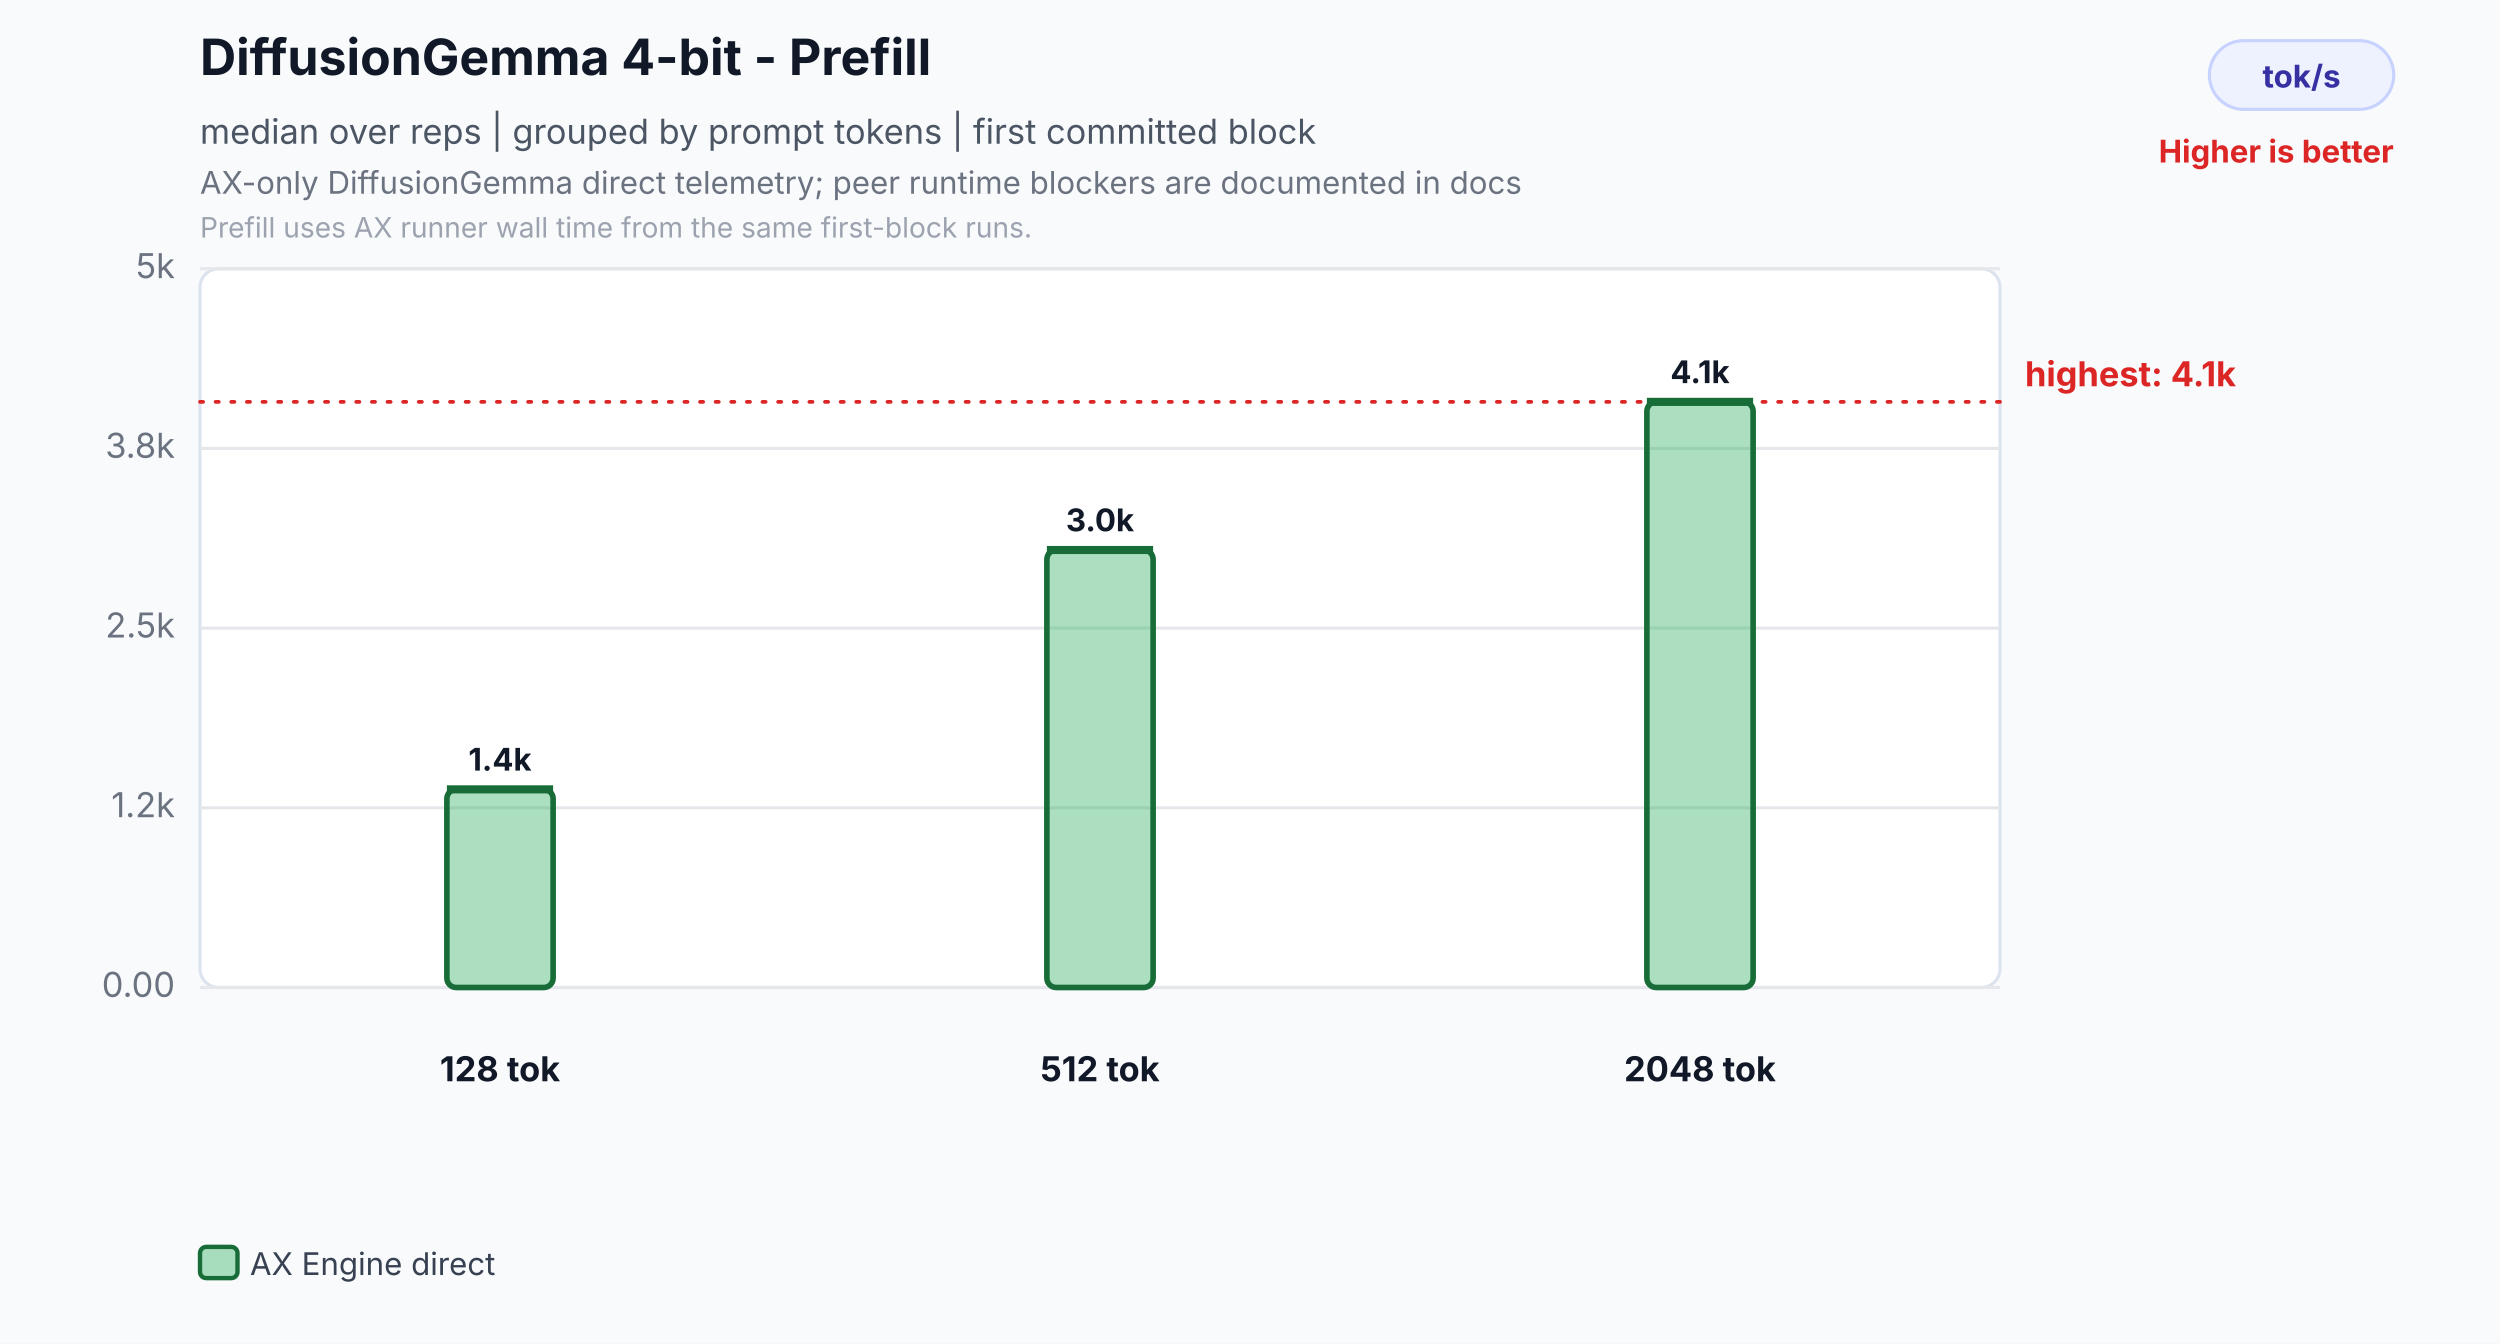
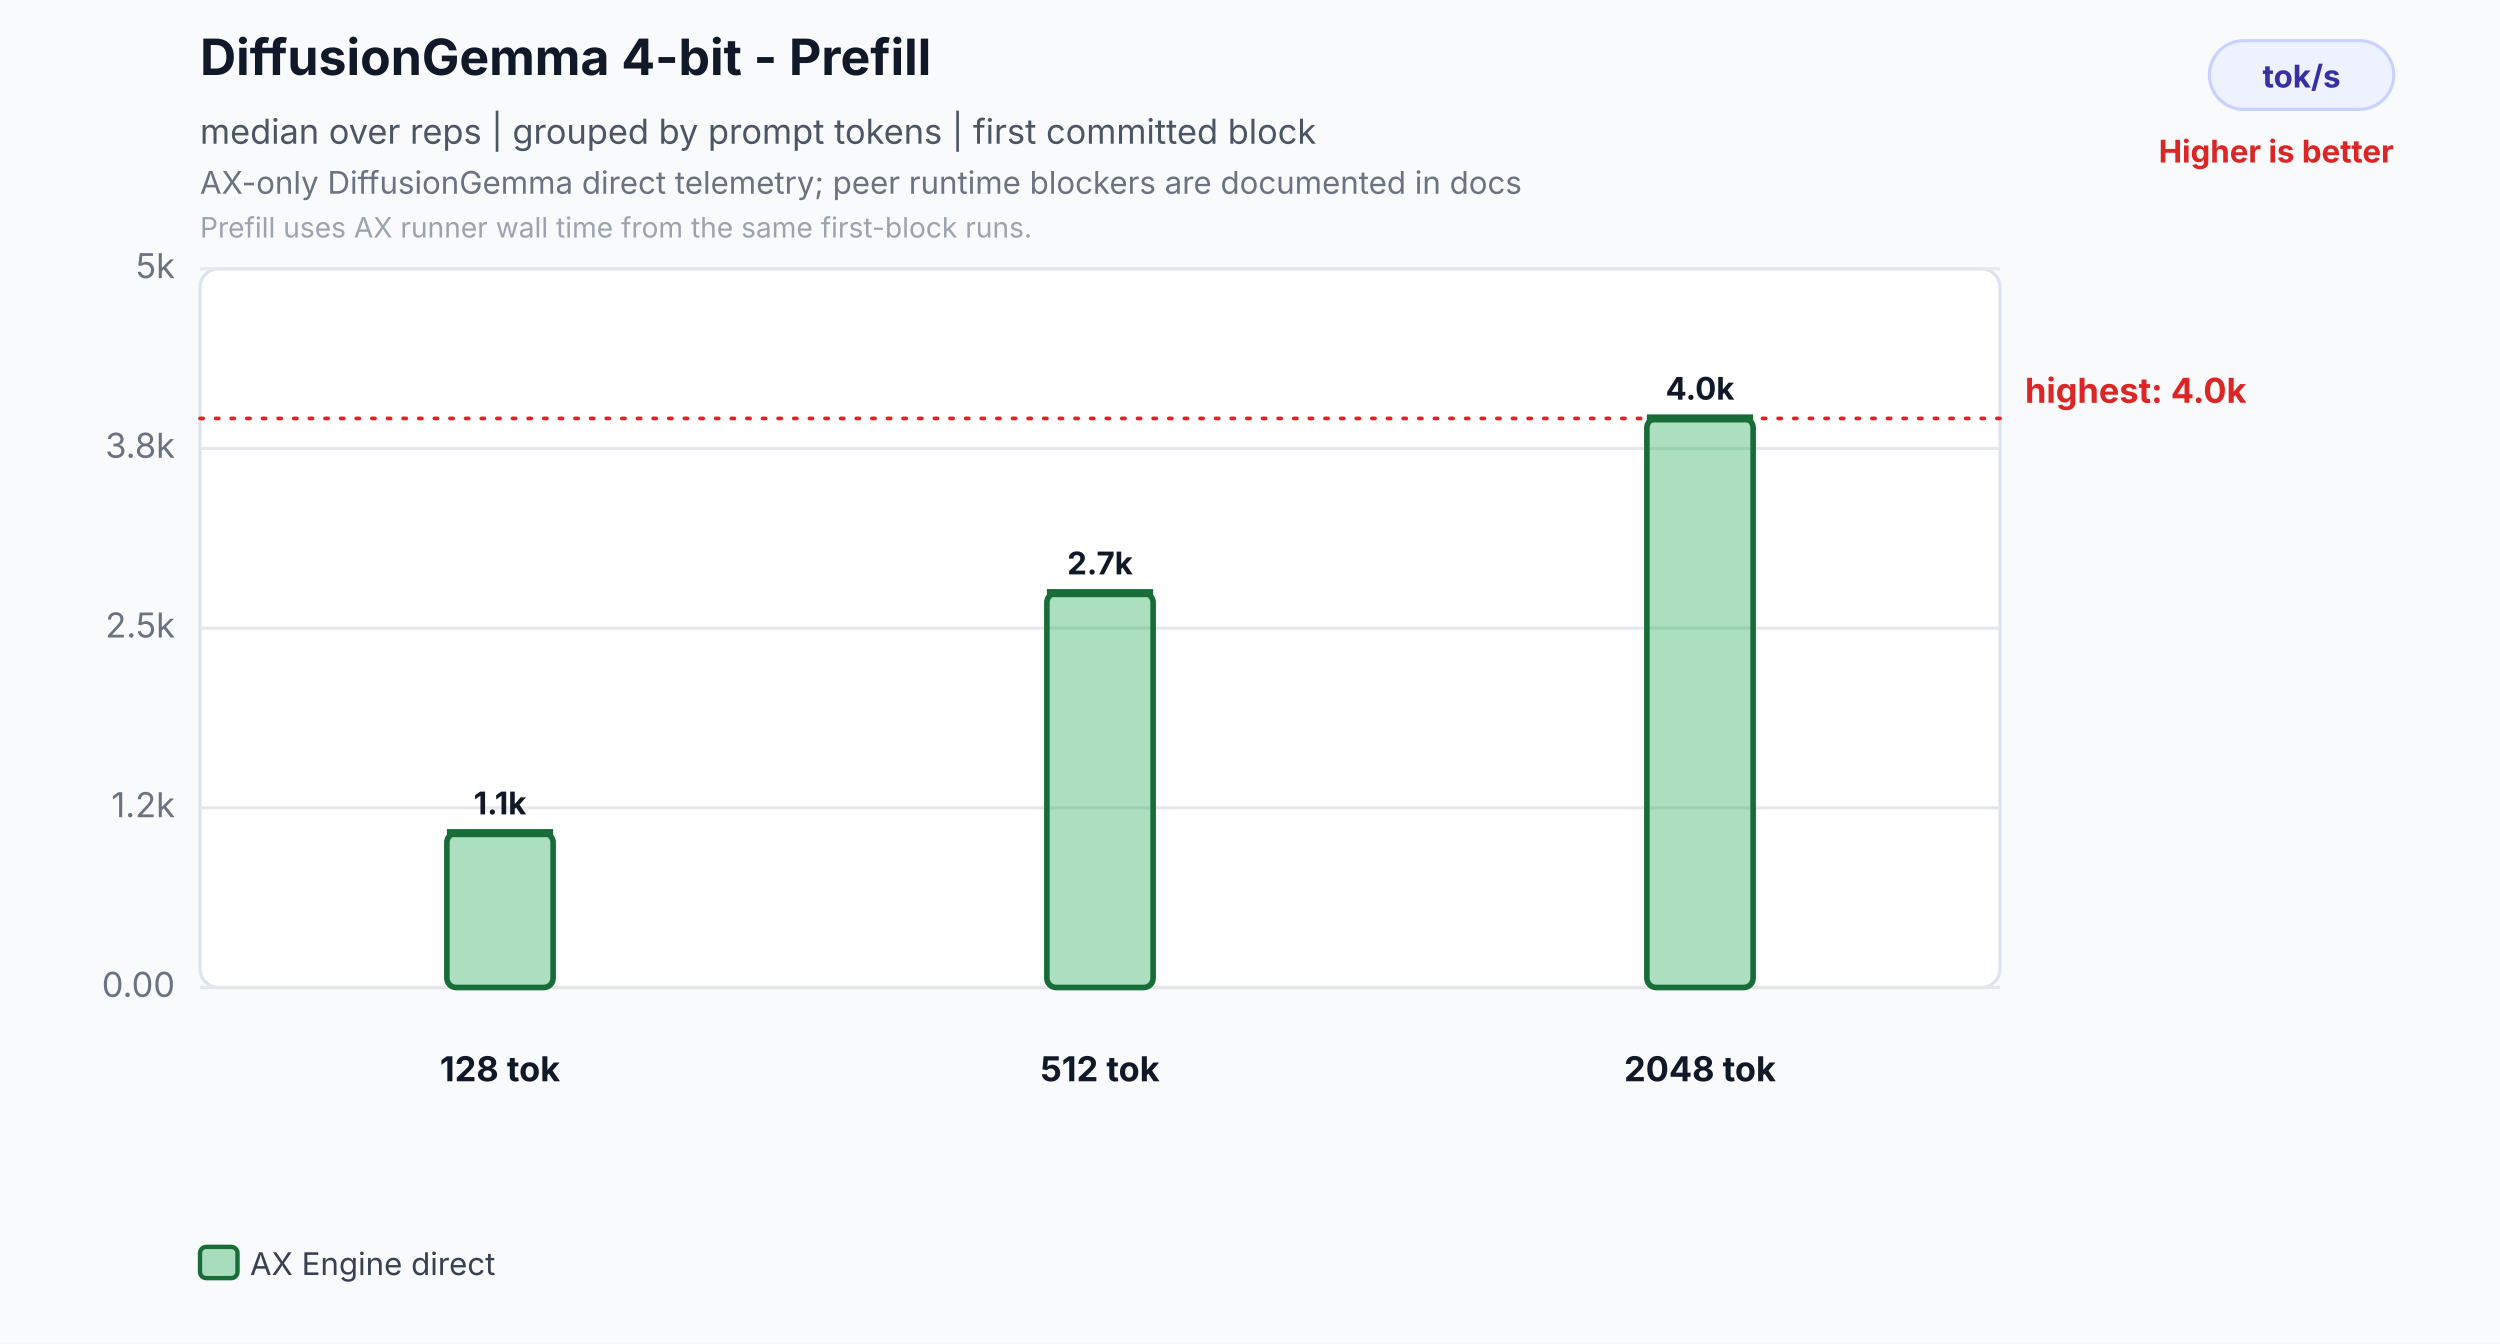
<svg xmlns="http://www.w3.org/2000/svg" width="800" height="430" viewBox="0 0 800 430" role="img" aria-labelledby="title desc">
  <rect width="800" height="430" fill="#f8fafc" />
  <text id="title" x="64" y="24" font-family="Inter,Segoe UI,Arial,sans-serif" font-size="16" font-weight="700" fill="#111827">DiffusionGemma 4-bit - Prefill</text>
  <text x="64" y="46" font-family="Inter,Segoe UI,Arial,sans-serif" font-size="11" fill="#4b5563">median over reps | grouped by prompt tokens | first committed block</text>
  <text id="desc" x="64" y="62" font-family="Inter,Segoe UI,Arial,sans-serif" font-size="10" fill="#6b7280">AX-only DiffusionGemma direct telemetry; peer runtime blockers are documented in docs</text>
  <text x="64" y="76" font-family="Inter,Segoe UI,Arial,sans-serif" font-size="9" fill="#9ca3af">Prefill uses AX runner wall time from the same first-block runs.</text>
  <rect x="707" y="13" width="59" height="22" rx="11" fill="#eef2ff" stroke="#c7d2fe" />
  <text x="736.5" y="28" text-anchor="middle" font-family="Inter,Segoe UI,Arial,sans-serif" font-size="10" font-weight="700" fill="#3730a3">tok/s</text>
  <text x="766" y="52" text-anchor="end" font-family="Inter,Segoe UI,Arial,sans-serif" font-size="10" font-weight="700" fill="#dc2626">Higher is better</text>
  <rect x="64" y="86" width="576" height="230" rx="6" fill="#ffffff" stroke="#dbe3ef" />
  <line x1="64" y1="316.0" x2="640" y2="316.0" stroke="#e5e7eb" stroke-width="1" />
  <text x="56" y="319.0" text-anchor="end" font-family="Inter,Segoe UI,Arial,sans-serif" font-size="11" fill="#6b7280">0.00</text>
  <line x1="64" y1="258.5" x2="640" y2="258.5" stroke="#e5e7eb" stroke-width="1" />
  <text x="56" y="261.5" text-anchor="end" font-family="Inter,Segoe UI,Arial,sans-serif" font-size="11" fill="#6b7280">1.2k</text>
  <line x1="64" y1="201.0" x2="640" y2="201.0" stroke="#e5e7eb" stroke-width="1" />
  <text x="56" y="204.0" text-anchor="end" font-family="Inter,Segoe UI,Arial,sans-serif" font-size="11" fill="#6b7280">2.5k</text>
  <line x1="64" y1="143.5" x2="640" y2="143.5" stroke="#e5e7eb" stroke-width="1" />
  <text x="56" y="146.5" text-anchor="end" font-family="Inter,Segoe UI,Arial,sans-serif" font-size="11" fill="#6b7280">3.8k</text>
  <line x1="64" y1="86.0" x2="640" y2="86.0" stroke="#e5e7eb" stroke-width="1" />
  <text x="56" y="89.0" text-anchor="end" font-family="Inter,Segoe UI,Arial,sans-serif" font-size="11" fill="#6b7280">5k</text>
-   <line x1="64" y1="128.6" x2="640" y2="128.6" stroke="#dc2626" stroke-width="1.2" stroke-dasharray="1 4" stroke-linecap="round" />
-   <text x="648" y="123.6" text-anchor="start" font-family="Inter,Segoe UI,Arial,sans-serif" font-size="11" font-weight="700" fill="#dc2626">highest: 4.1k</text>
-   <rect x="143.0" y="252.6" width="34.0" height="63.4" rx="3" fill="#2eaf5f" fill-opacity="0.40" stroke="#176c37" stroke-width="1.8" />
-   <line x1="143.0" y1="252.6" x2="177.0" y2="252.6" stroke="#176c37" stroke-width="2.6" />
-   <text x="160.0" y="246.6" text-anchor="middle" font-family="Inter,Segoe UI,Arial,sans-serif" font-size="10" font-weight="700" fill="#111827">1.4k</text>
+   <line x1="64" y1="133.9" x2="640" y2="133.9" stroke="#dc2626" stroke-width="1.2" stroke-dasharray="1 4" stroke-linecap="round" />
+   <text x="648" y="128.9" text-anchor="start" font-family="Inter,Segoe UI,Arial,sans-serif" font-size="11" font-weight="700" fill="#dc2626">highest: 4.0k</text>
+   <rect x="143.0" y="266.6" width="34.0" height="49.4" rx="3" fill="#2eaf5f" fill-opacity="0.40" stroke="#176c37" stroke-width="1.8" />
+   <line x1="143.0" y1="266.6" x2="177.0" y2="266.6" stroke="#176c37" stroke-width="2.6" />
+   <text x="160.0" y="260.6" text-anchor="middle" font-family="Inter,Segoe UI,Arial,sans-serif" font-size="10" font-weight="700" fill="#111827">1.1k</text>
  <text x="160.0" y="346" text-anchor="middle" font-family="Inter,Segoe UI,Arial,sans-serif" font-size="11" font-weight="700" fill="#111827">128 tok</text>
-   <rect x="335.0" y="176.0" width="34.0" height="140.0" rx="3" fill="#2eaf5f" fill-opacity="0.40" stroke="#176c37" stroke-width="1.8" />
-   <line x1="335.0" y1="176.0" x2="369.0" y2="176.0" stroke="#176c37" stroke-width="2.6" />
-   <text x="352.0" y="170.0" text-anchor="middle" font-family="Inter,Segoe UI,Arial,sans-serif" font-size="10" font-weight="700" fill="#111827">3.0k</text>
+   <rect x="335.0" y="189.8" width="34.0" height="126.2" rx="3" fill="#2eaf5f" fill-opacity="0.40" stroke="#176c37" stroke-width="1.8" />
+   <line x1="335.0" y1="189.8" x2="369.0" y2="189.8" stroke="#176c37" stroke-width="2.6" />
+   <text x="352.0" y="183.8" text-anchor="middle" font-family="Inter,Segoe UI,Arial,sans-serif" font-size="10" font-weight="700" fill="#111827">2.7k</text>
  <text x="352.0" y="346" text-anchor="middle" font-family="Inter,Segoe UI,Arial,sans-serif" font-size="11" font-weight="700" fill="#111827">512 tok</text>
-   <rect x="527.0" y="128.6" width="34.0" height="187.4" rx="3" fill="#2eaf5f" fill-opacity="0.40" stroke="#176c37" stroke-width="1.8" />
-   <line x1="527.0" y1="128.6" x2="561.0" y2="128.6" stroke="#176c37" stroke-width="2.6" />
-   <text x="544.0" y="122.6" text-anchor="middle" font-family="Inter,Segoe UI,Arial,sans-serif" font-size="10" font-weight="700" fill="#111827">4.1k</text>
+   <rect x="527.0" y="133.9" width="34.0" height="182.1" rx="3" fill="#2eaf5f" fill-opacity="0.40" stroke="#176c37" stroke-width="1.8" />
+   <line x1="527.0" y1="133.9" x2="561.0" y2="133.9" stroke="#176c37" stroke-width="2.6" />
+   <text x="544.0" y="127.9" text-anchor="middle" font-family="Inter,Segoe UI,Arial,sans-serif" font-size="10" font-weight="700" fill="#111827">4.0k</text>
  <text x="544.0" y="346" text-anchor="middle" font-family="Inter,Segoe UI,Arial,sans-serif" font-size="11" font-weight="700" fill="#111827">2048 tok</text>
  <rect x="64.0" y="399" width="12" height="10" rx="2" fill="#2eaf5f" fill-opacity="0.40" stroke="#176c37" stroke-width="1.4" />
  <text x="80.0" y="408" font-family="Inter,Segoe UI,Arial,sans-serif" font-size="10" fill="#374151">AX Engine direct</text>
</svg>
